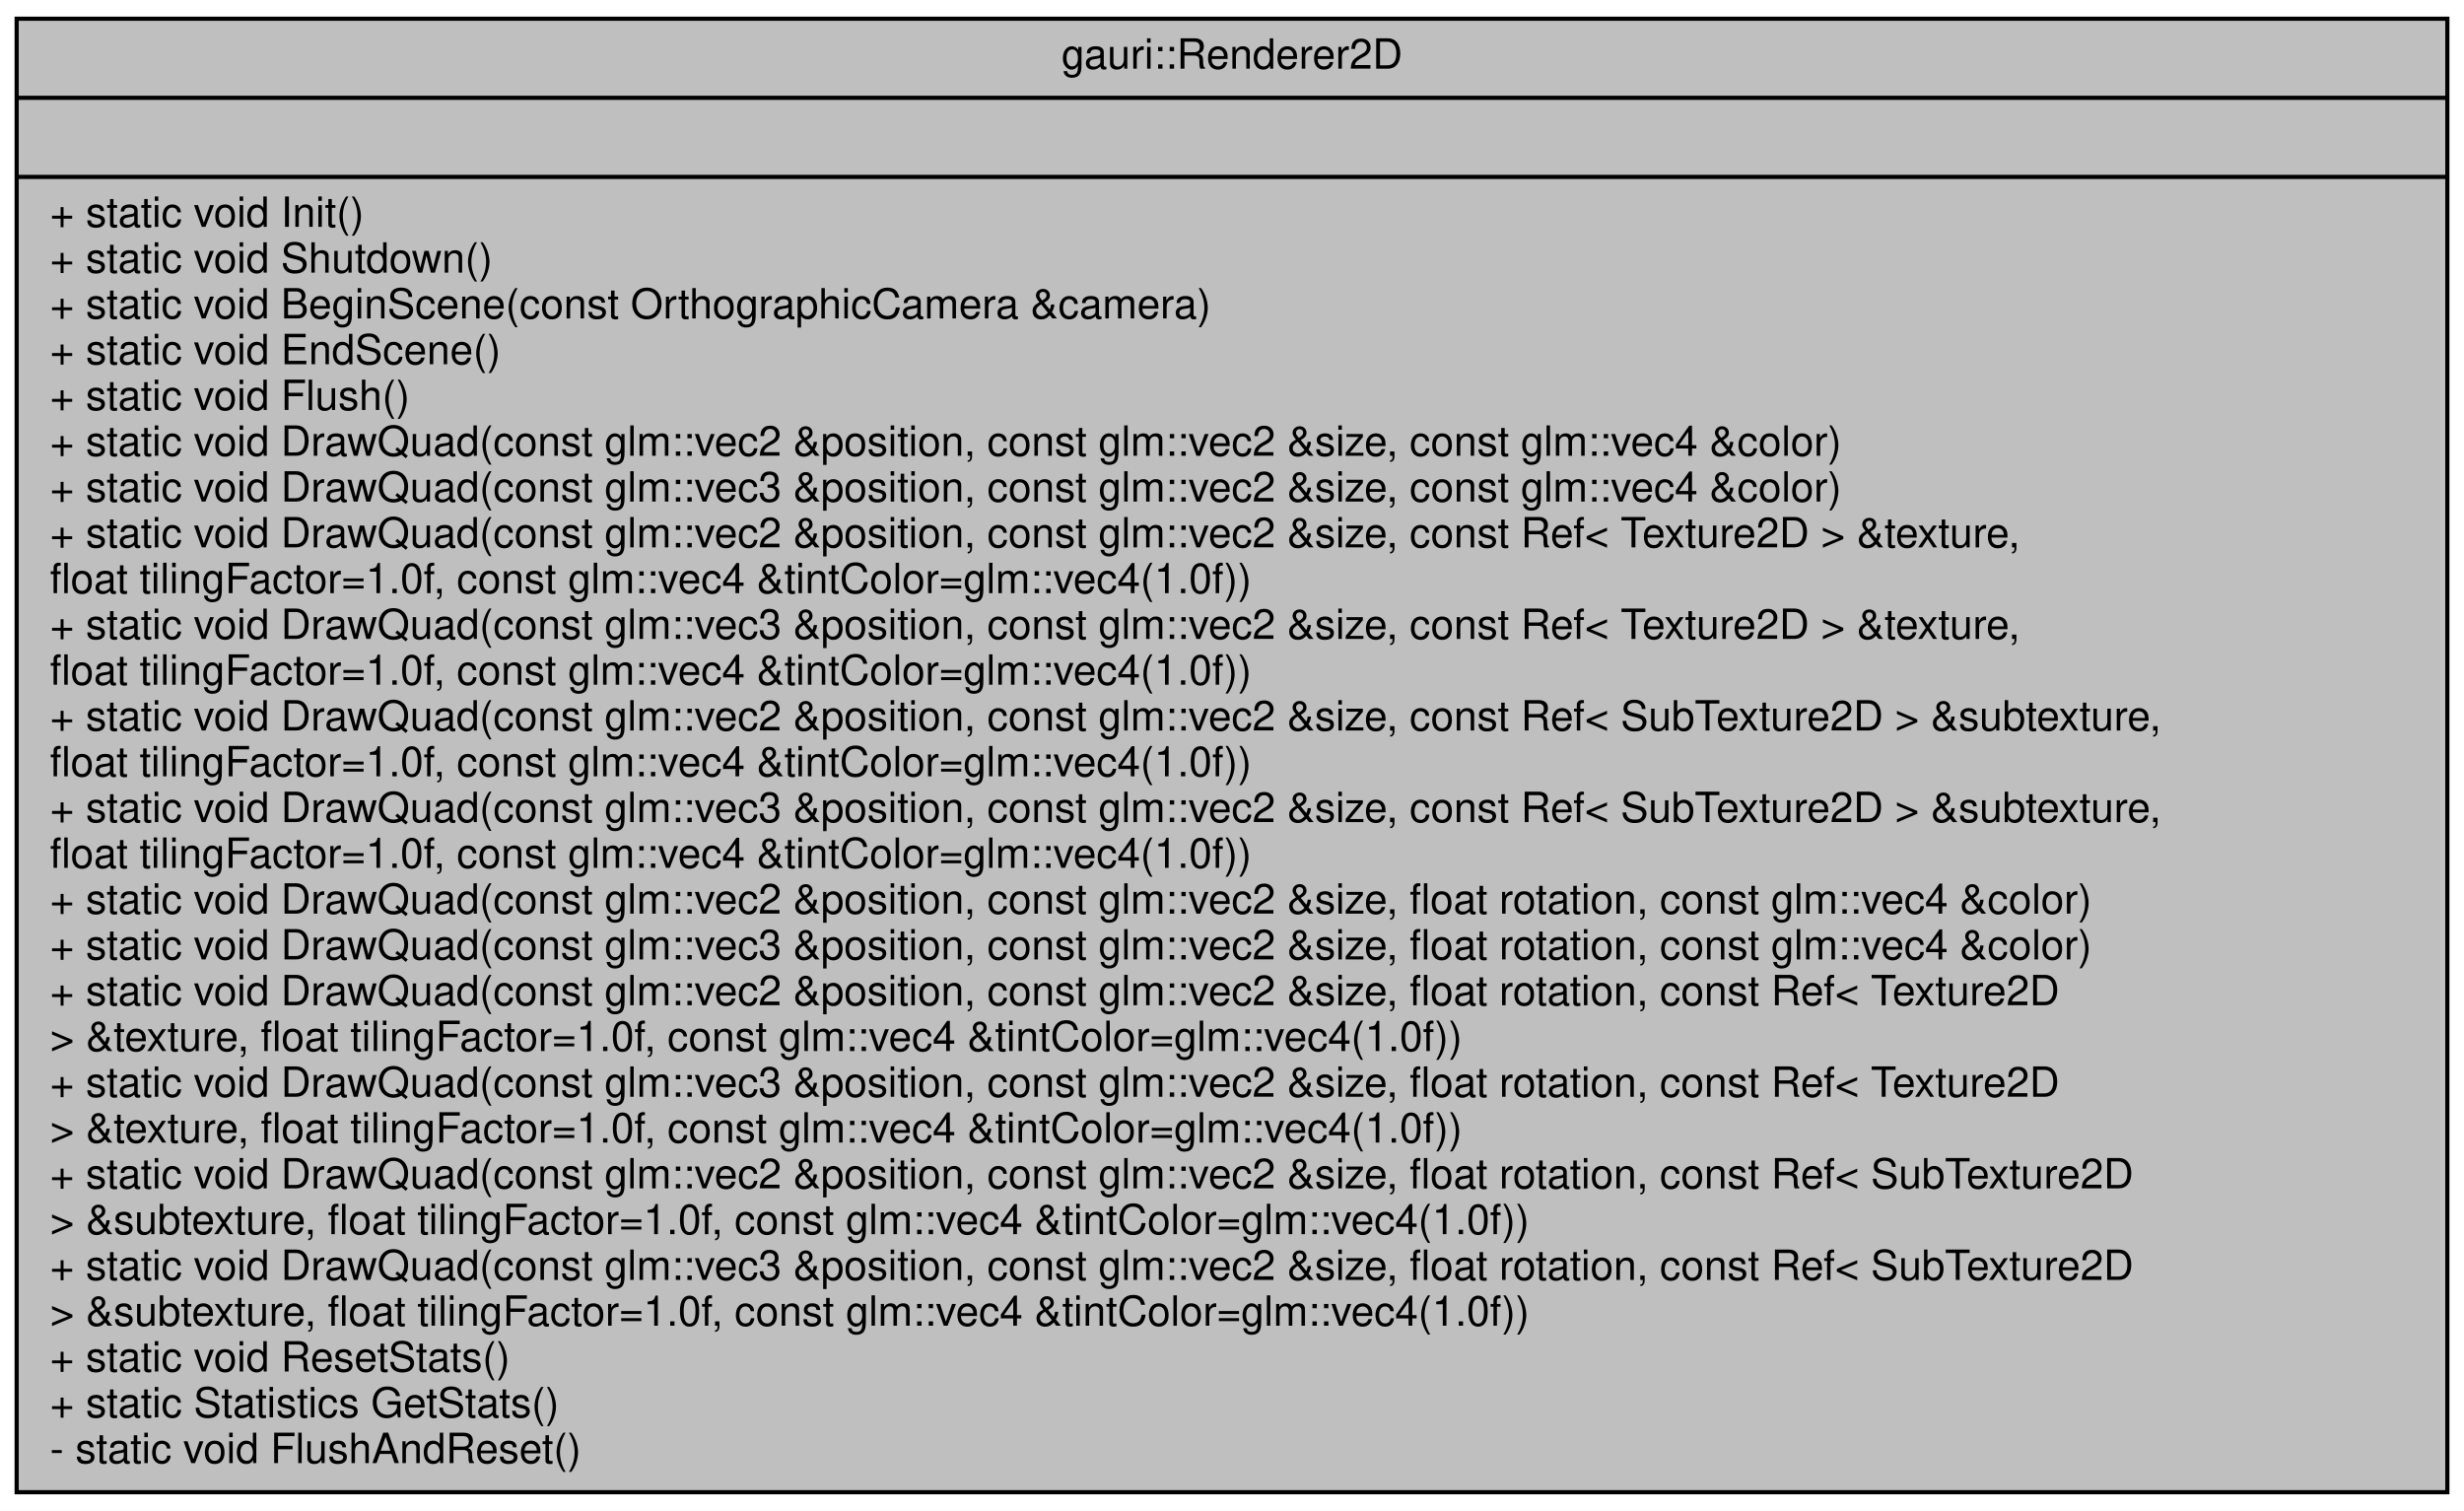
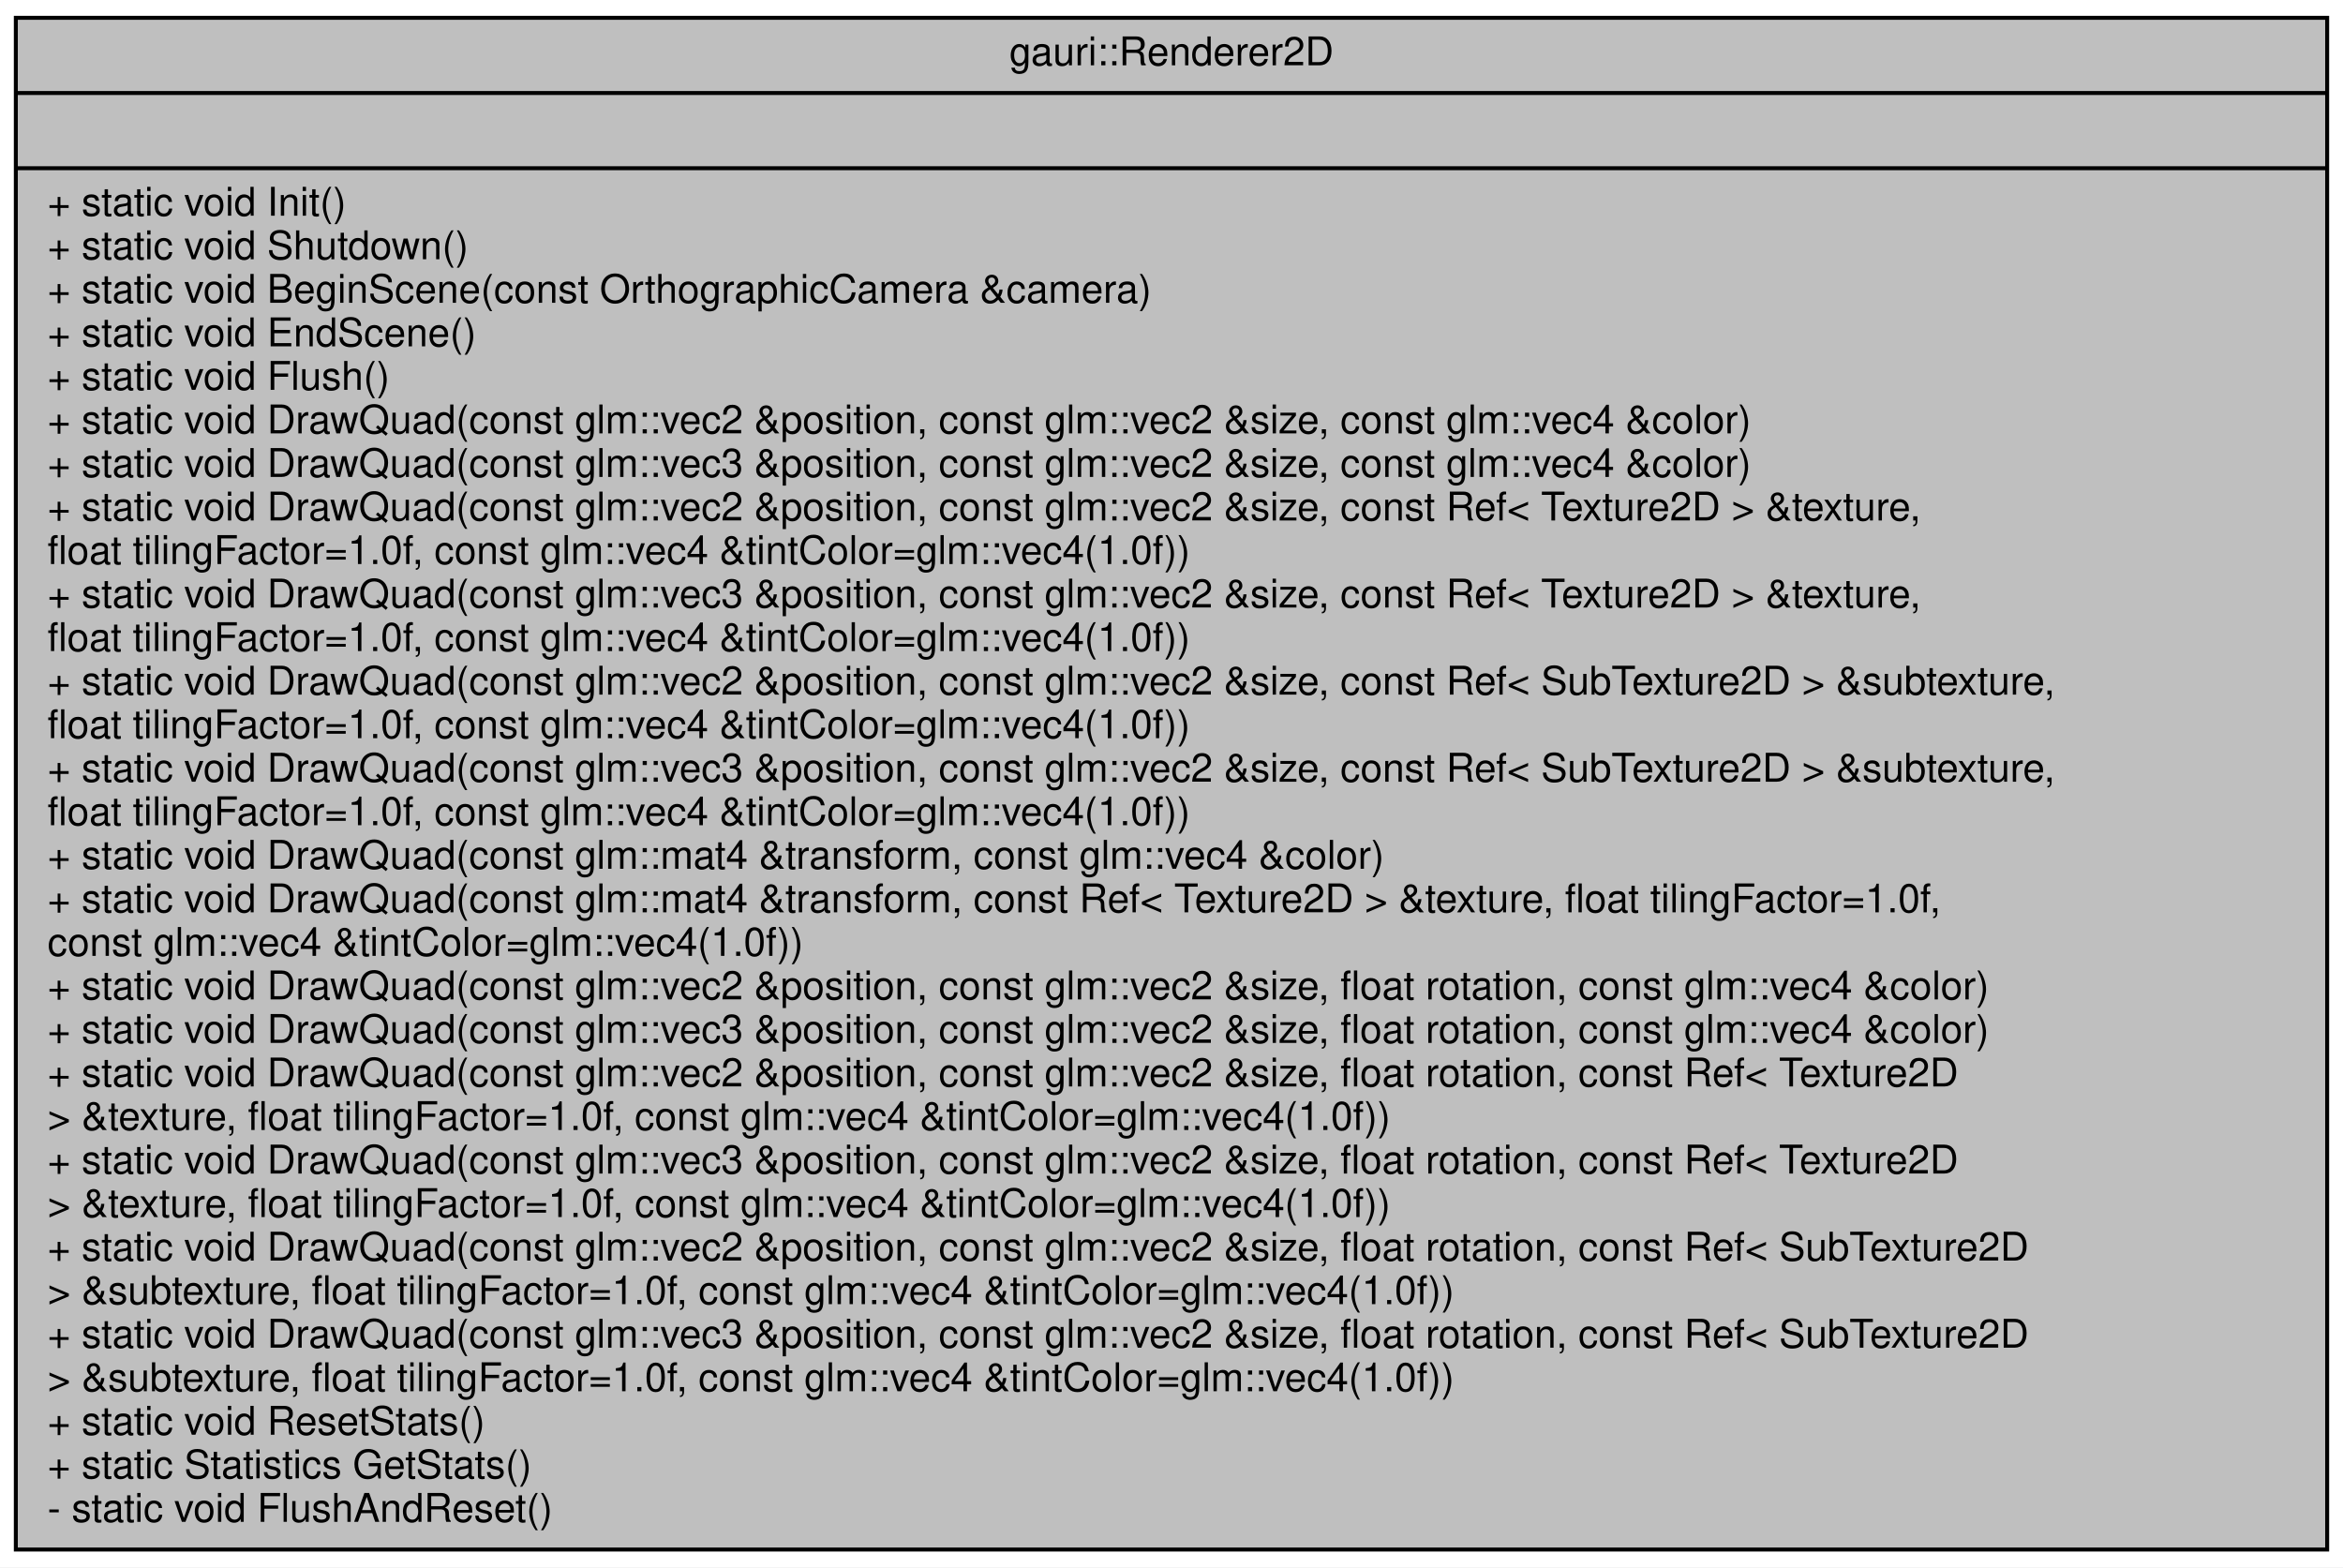
- <svg xmlns="http://www.w3.org/2000/svg" xmlns:xlink="http://www.w3.org/1999/xlink" width="592pt" height="363pt" viewBox="0.00 0.00 592.00 363.00">
-   <g id="graph0" class="graph" transform="scale(1 1) rotate(0) translate(4 359)">
-     <polygon fill="white" stroke="transparent" points="-4,4 -4,-359 588,-359 588,4 -4,4" />
+ <svg xmlns="http://www.w3.org/2000/svg" xmlns:xlink="http://www.w3.org/1999/xlink" width="592pt" height="396pt" viewBox="0.00 0.00 592.00 396.00">
+   <g id="graph0" class="graph" transform="scale(1 1) rotate(0) translate(4 392)">
+     <polygon fill="white" stroke="transparent" points="-4,4 -4,-392 588,-392 588,4 -4,4" />
    <g id="node1" class="node">
      <g id="a_node1">
        <a xlink:title=" ">
-           <polygon fill="#bfbfbf" stroke="black" points="0,-0.5 0,-354.5 584,-354.5 584,-0.5 0,-0.5" />
-           <text text-anchor="middle" x="292" y="-342.5" font-family="Helvetica,sans-Serif" font-size="10.00">gauri::Renderer2D</text>
-           <polyline fill="none" stroke="black" points="0,-335.5 584,-335.5 " />
-           <text text-anchor="middle" x="292" y="-323.5" font-family="Helvetica,sans-Serif" font-size="10.00"> </text>
-           <polyline fill="none" stroke="black" points="0,-316.5 584,-316.5 " />
-           <text text-anchor="start" x="8" y="-304.5" font-family="Helvetica,sans-Serif" font-size="10.00">+ static void Init()</text>
-           <text text-anchor="start" x="8" y="-293.5" font-family="Helvetica,sans-Serif" font-size="10.00">+ static void Shutdown()</text>
-           <text text-anchor="start" x="8" y="-282.5" font-family="Helvetica,sans-Serif" font-size="10.00">+ static void BeginScene(const OrthographicCamera &amp;camera)</text>
-           <text text-anchor="start" x="8" y="-271.5" font-family="Helvetica,sans-Serif" font-size="10.00">+ static void EndScene()</text>
-           <text text-anchor="start" x="8" y="-260.5" font-family="Helvetica,sans-Serif" font-size="10.00">+ static void Flush()</text>
-           <text text-anchor="start" x="8" y="-249.5" font-family="Helvetica,sans-Serif" font-size="10.00">+ static void DrawQuad(const glm::vec2 &amp;position, const glm::vec2 &amp;size, const glm::vec4 &amp;color)</text>
-           <text text-anchor="start" x="8" y="-238.5" font-family="Helvetica,sans-Serif" font-size="10.00">+ static void DrawQuad(const glm::vec3 &amp;position, const glm::vec2 &amp;size, const glm::vec4 &amp;color)</text>
-           <text text-anchor="start" x="8" y="-227.5" font-family="Helvetica,sans-Serif" font-size="10.00">+ static void DrawQuad(const glm::vec2 &amp;position, const glm::vec2 &amp;size, const Ref&lt; Texture2D &gt; &amp;texture,</text>
-           <text text-anchor="start" x="8" y="-216.5" font-family="Helvetica,sans-Serif" font-size="10.00"> float tilingFactor=1.0f, const glm::vec4 &amp;tintColor=glm::vec4(1.0f))</text>
-           <text text-anchor="start" x="8" y="-205.5" font-family="Helvetica,sans-Serif" font-size="10.00">+ static void DrawQuad(const glm::vec3 &amp;position, const glm::vec2 &amp;size, const Ref&lt; Texture2D &gt; &amp;texture,</text>
-           <text text-anchor="start" x="8" y="-194.5" font-family="Helvetica,sans-Serif" font-size="10.00"> float tilingFactor=1.0f, const glm::vec4 &amp;tintColor=glm::vec4(1.0f))</text>
-           <text text-anchor="start" x="8" y="-183.5" font-family="Helvetica,sans-Serif" font-size="10.00">+ static void DrawQuad(const glm::vec2 &amp;position, const glm::vec2 &amp;size, const Ref&lt; SubTexture2D &gt; &amp;subtexture,</text>
-           <text text-anchor="start" x="8" y="-172.5" font-family="Helvetica,sans-Serif" font-size="10.00"> float tilingFactor=1.0f, const glm::vec4 &amp;tintColor=glm::vec4(1.0f))</text>
-           <text text-anchor="start" x="8" y="-161.5" font-family="Helvetica,sans-Serif" font-size="10.00">+ static void DrawQuad(const glm::vec3 &amp;position, const glm::vec2 &amp;size, const Ref&lt; SubTexture2D &gt; &amp;subtexture,</text>
-           <text text-anchor="start" x="8" y="-150.5" font-family="Helvetica,sans-Serif" font-size="10.00"> float tilingFactor=1.0f, const glm::vec4 &amp;tintColor=glm::vec4(1.0f))</text>
+           <polygon fill="#bfbfbf" stroke="black" points="0,-0.5 0,-387.5 584,-387.5 584,-0.5 0,-0.5" />
+           <text text-anchor="middle" x="292" y="-375.5" font-family="Helvetica,sans-Serif" font-size="10.00">gauri::Renderer2D</text>
+           <polyline fill="none" stroke="black" points="0,-368.5 584,-368.5 " />
+           <text text-anchor="middle" x="292" y="-356.5" font-family="Helvetica,sans-Serif" font-size="10.00"> </text>
+           <polyline fill="none" stroke="black" points="0,-349.5 584,-349.5 " />
+           <text text-anchor="start" x="8" y="-337.5" font-family="Helvetica,sans-Serif" font-size="10.00">+ static void Init()</text>
+           <text text-anchor="start" x="8" y="-326.5" font-family="Helvetica,sans-Serif" font-size="10.00">+ static void Shutdown()</text>
+           <text text-anchor="start" x="8" y="-315.5" font-family="Helvetica,sans-Serif" font-size="10.00">+ static void BeginScene(const OrthographicCamera &amp;camera)</text>
+           <text text-anchor="start" x="8" y="-304.5" font-family="Helvetica,sans-Serif" font-size="10.00">+ static void EndScene()</text>
+           <text text-anchor="start" x="8" y="-293.5" font-family="Helvetica,sans-Serif" font-size="10.00">+ static void Flush()</text>
+           <text text-anchor="start" x="8" y="-282.5" font-family="Helvetica,sans-Serif" font-size="10.00">+ static void DrawQuad(const glm::vec2 &amp;position, const glm::vec2 &amp;size, const glm::vec4 &amp;color)</text>
+           <text text-anchor="start" x="8" y="-271.5" font-family="Helvetica,sans-Serif" font-size="10.00">+ static void DrawQuad(const glm::vec3 &amp;position, const glm::vec2 &amp;size, const glm::vec4 &amp;color)</text>
+           <text text-anchor="start" x="8" y="-260.5" font-family="Helvetica,sans-Serif" font-size="10.00">+ static void DrawQuad(const glm::vec2 &amp;position, const glm::vec2 &amp;size, const Ref&lt; Texture2D &gt; &amp;texture,</text>
+           <text text-anchor="start" x="8" y="-249.5" font-family="Helvetica,sans-Serif" font-size="10.00"> float tilingFactor=1.0f, const glm::vec4 &amp;tintColor=glm::vec4(1.0f))</text>
+           <text text-anchor="start" x="8" y="-238.5" font-family="Helvetica,sans-Serif" font-size="10.00">+ static void DrawQuad(const glm::vec3 &amp;position, const glm::vec2 &amp;size, const Ref&lt; Texture2D &gt; &amp;texture,</text>
+           <text text-anchor="start" x="8" y="-227.5" font-family="Helvetica,sans-Serif" font-size="10.00"> float tilingFactor=1.0f, const glm::vec4 &amp;tintColor=glm::vec4(1.0f))</text>
+           <text text-anchor="start" x="8" y="-216.5" font-family="Helvetica,sans-Serif" font-size="10.00">+ static void DrawQuad(const glm::vec2 &amp;position, const glm::vec2 &amp;size, const Ref&lt; SubTexture2D &gt; &amp;subtexture,</text>
+           <text text-anchor="start" x="8" y="-205.5" font-family="Helvetica,sans-Serif" font-size="10.00"> float tilingFactor=1.0f, const glm::vec4 &amp;tintColor=glm::vec4(1.0f))</text>
+           <text text-anchor="start" x="8" y="-194.5" font-family="Helvetica,sans-Serif" font-size="10.00">+ static void DrawQuad(const glm::vec3 &amp;position, const glm::vec2 &amp;size, const Ref&lt; SubTexture2D &gt; &amp;subtexture,</text>
+           <text text-anchor="start" x="8" y="-183.5" font-family="Helvetica,sans-Serif" font-size="10.00"> float tilingFactor=1.0f, const glm::vec4 &amp;tintColor=glm::vec4(1.0f))</text>
+           <text text-anchor="start" x="8" y="-172.5" font-family="Helvetica,sans-Serif" font-size="10.00">+ static void DrawQuad(const glm::mat4 &amp;transform, const glm::vec4 &amp;color)</text>
+           <text text-anchor="start" x="8" y="-161.5" font-family="Helvetica,sans-Serif" font-size="10.00">+ static void DrawQuad(const glm::mat4 &amp;transform, const Ref&lt; Texture2D &gt; &amp;texture, float tilingFactor=1.0f,</text>
+           <text text-anchor="start" x="8" y="-150.5" font-family="Helvetica,sans-Serif" font-size="10.00"> const glm::vec4 &amp;tintColor=glm::vec4(1.0f))</text>
          <text text-anchor="start" x="8" y="-139.5" font-family="Helvetica,sans-Serif" font-size="10.00">+ static void DrawQuad(const glm::vec2 &amp;position, const glm::vec2 &amp;size, float rotation, const glm::vec4 &amp;color)</text>
          <text text-anchor="start" x="8" y="-128.5" font-family="Helvetica,sans-Serif" font-size="10.00">+ static void DrawQuad(const glm::vec3 &amp;position, const glm::vec2 &amp;size, float rotation, const glm::vec4 &amp;color)</text>
          <text text-anchor="start" x="8" y="-117.5" font-family="Helvetica,sans-Serif" font-size="10.00">+ static void DrawQuad(const glm::vec2 &amp;position, const glm::vec2 &amp;size, float rotation, const Ref&lt; Texture2D</text>
          <text text-anchor="start" x="8" y="-106.5" font-family="Helvetica,sans-Serif" font-size="10.00"> &gt; &amp;texture, float tilingFactor=1.0f, const glm::vec4 &amp;tintColor=glm::vec4(1.0f))</text>
          <text text-anchor="start" x="8" y="-95.5" font-family="Helvetica,sans-Serif" font-size="10.00">+ static void DrawQuad(const glm::vec3 &amp;position, const glm::vec2 &amp;size, float rotation, const Ref&lt; Texture2D</text>
          <text text-anchor="start" x="8" y="-84.5" font-family="Helvetica,sans-Serif" font-size="10.00"> &gt; &amp;texture, float tilingFactor=1.0f, const glm::vec4 &amp;tintColor=glm::vec4(1.0f))</text>
          <text text-anchor="start" x="8" y="-73.5" font-family="Helvetica,sans-Serif" font-size="10.00">+ static void DrawQuad(const glm::vec2 &amp;position, const glm::vec2 &amp;size, float rotation, const Ref&lt; SubTexture2D</text>
          <text text-anchor="start" x="8" y="-62.5" font-family="Helvetica,sans-Serif" font-size="10.00"> &gt; &amp;subtexture, float tilingFactor=1.0f, const glm::vec4 &amp;tintColor=glm::vec4(1.0f))</text>
          <text text-anchor="start" x="8" y="-51.5" font-family="Helvetica,sans-Serif" font-size="10.00">+ static void DrawQuad(const glm::vec3 &amp;position, const glm::vec2 &amp;size, float rotation, const Ref&lt; SubTexture2D</text>
          <text text-anchor="start" x="8" y="-40.5" font-family="Helvetica,sans-Serif" font-size="10.00"> &gt; &amp;subtexture, float tilingFactor=1.0f, const glm::vec4 &amp;tintColor=glm::vec4(1.0f))</text>
          <text text-anchor="start" x="8" y="-29.5" font-family="Helvetica,sans-Serif" font-size="10.00">+ static void ResetStats()</text>
          <text text-anchor="start" x="8" y="-18.5" font-family="Helvetica,sans-Serif" font-size="10.00">+ static Statistics GetStats()</text>
          <text text-anchor="start" x="8" y="-7.5" font-family="Helvetica,sans-Serif" font-size="10.00">- static void FlushAndReset()</text>
        </a>
      </g>
    </g>
  </g>
</svg>
